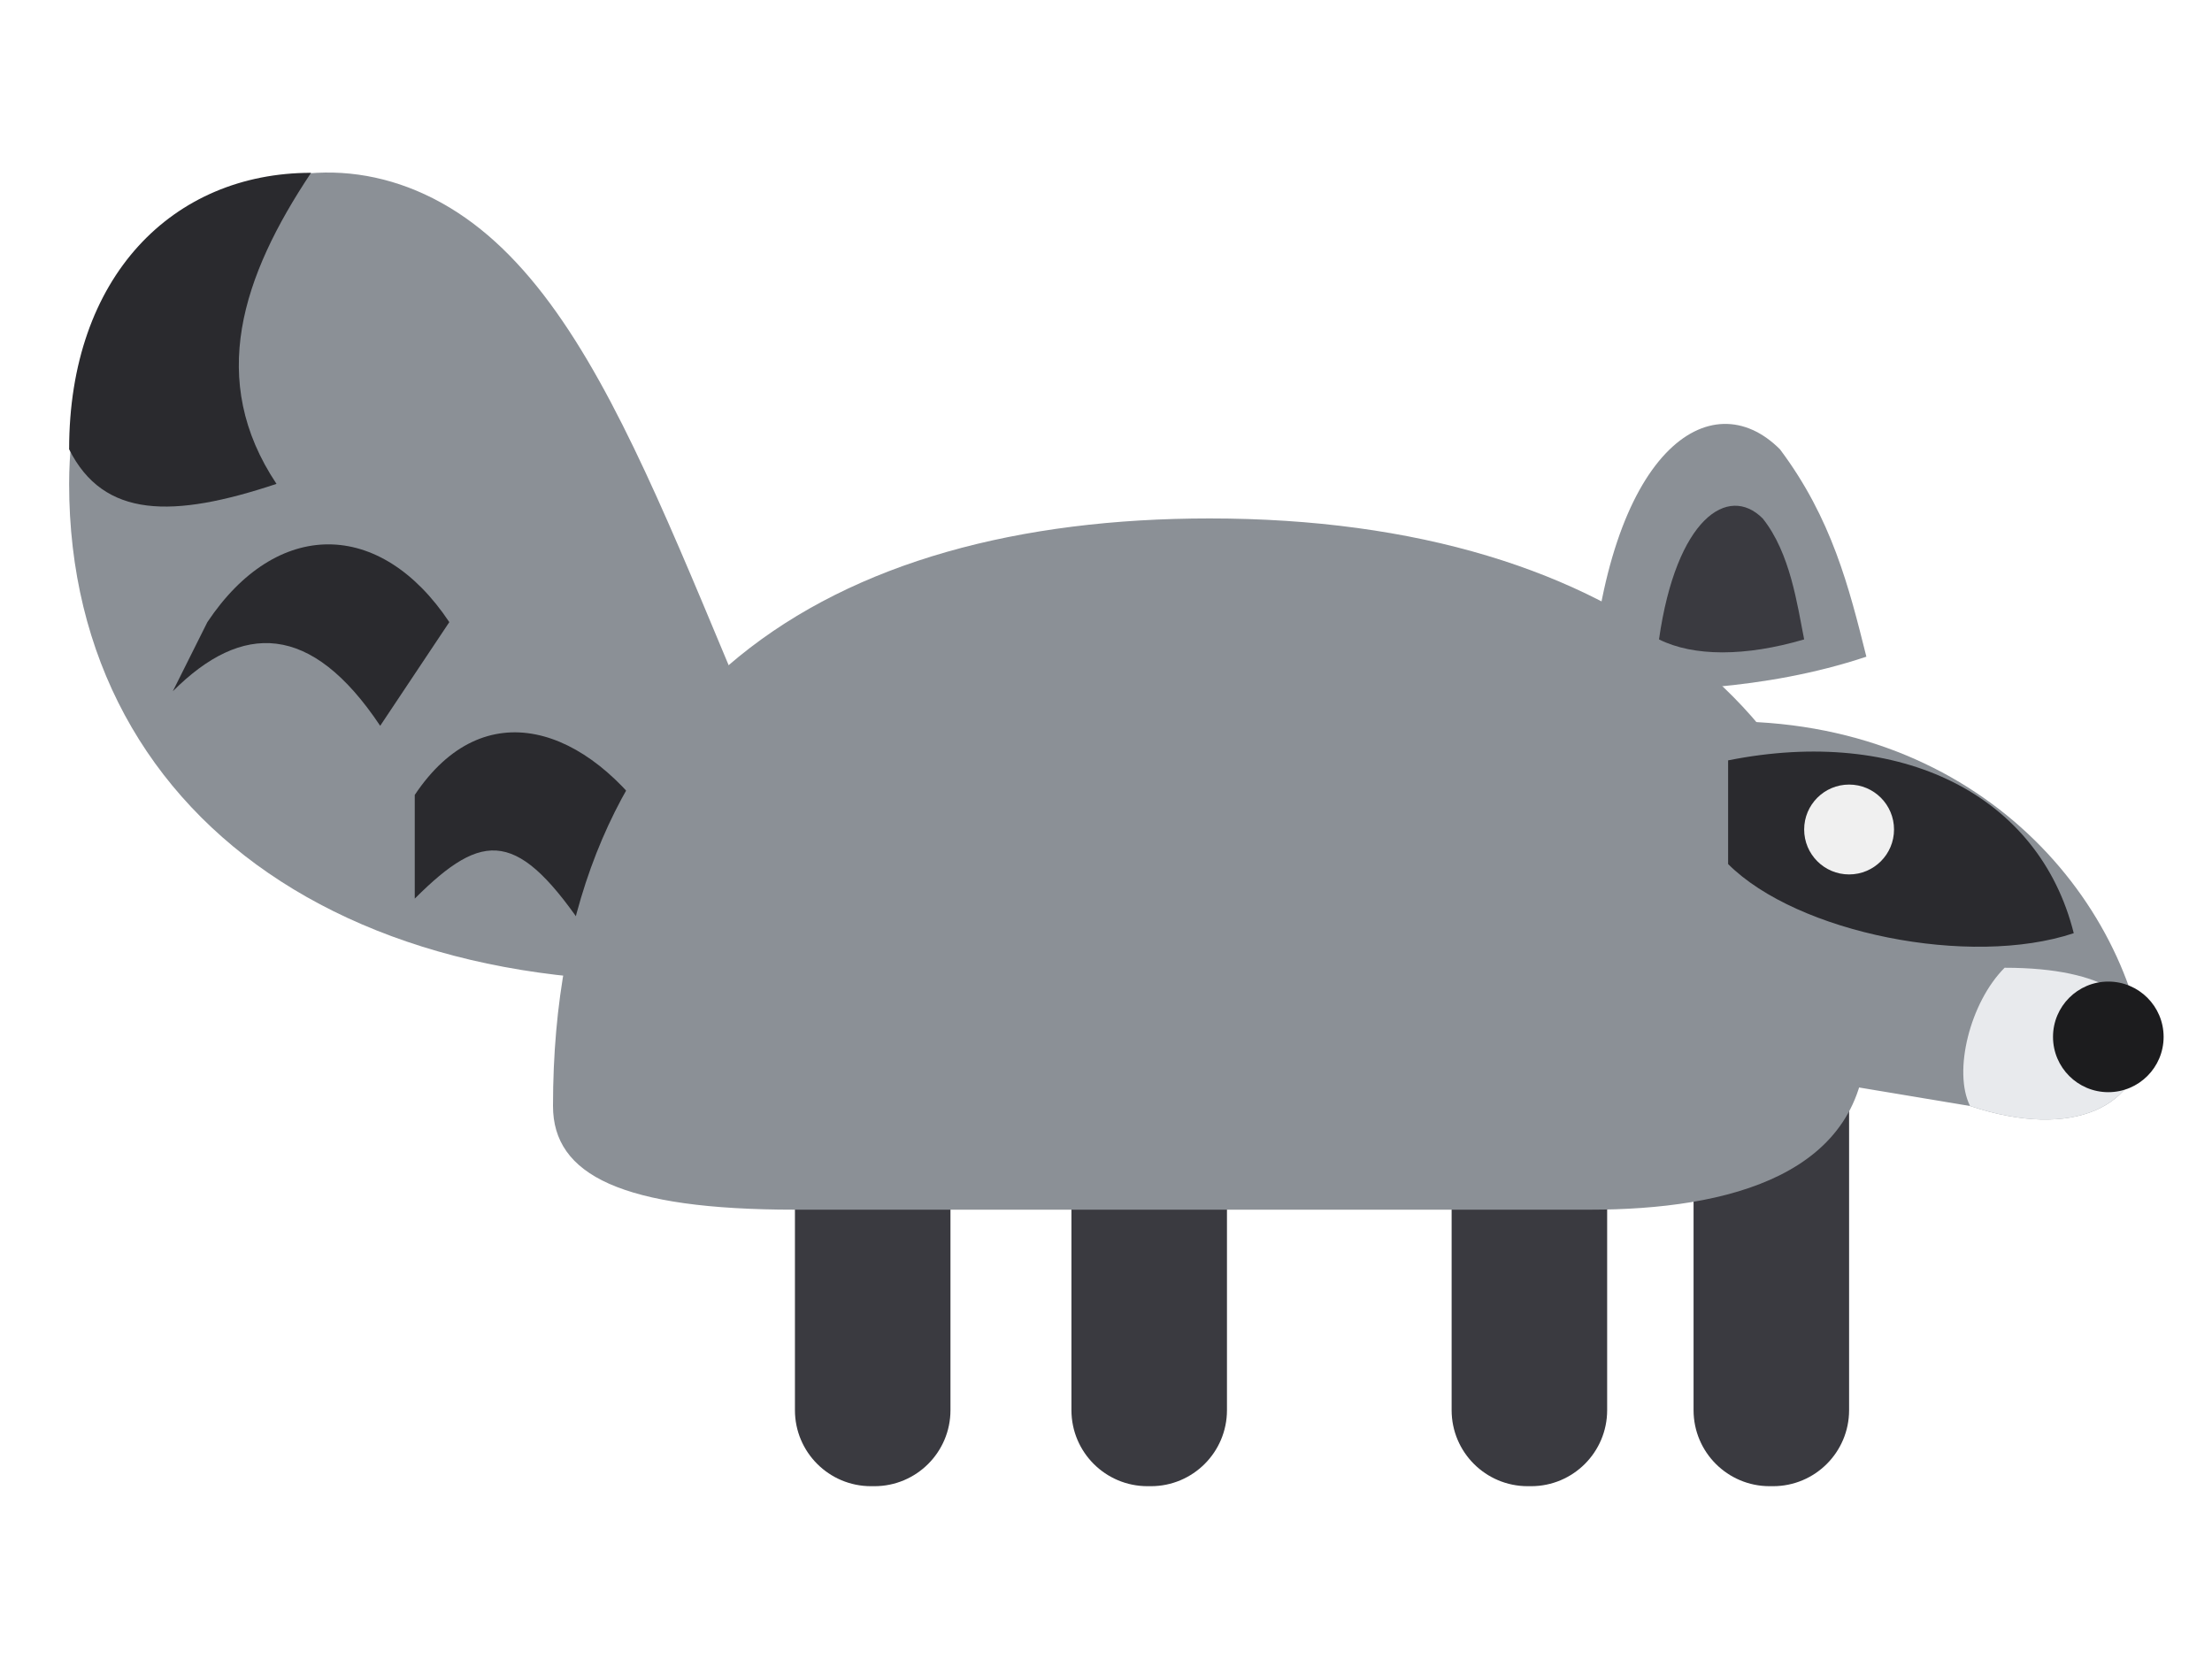
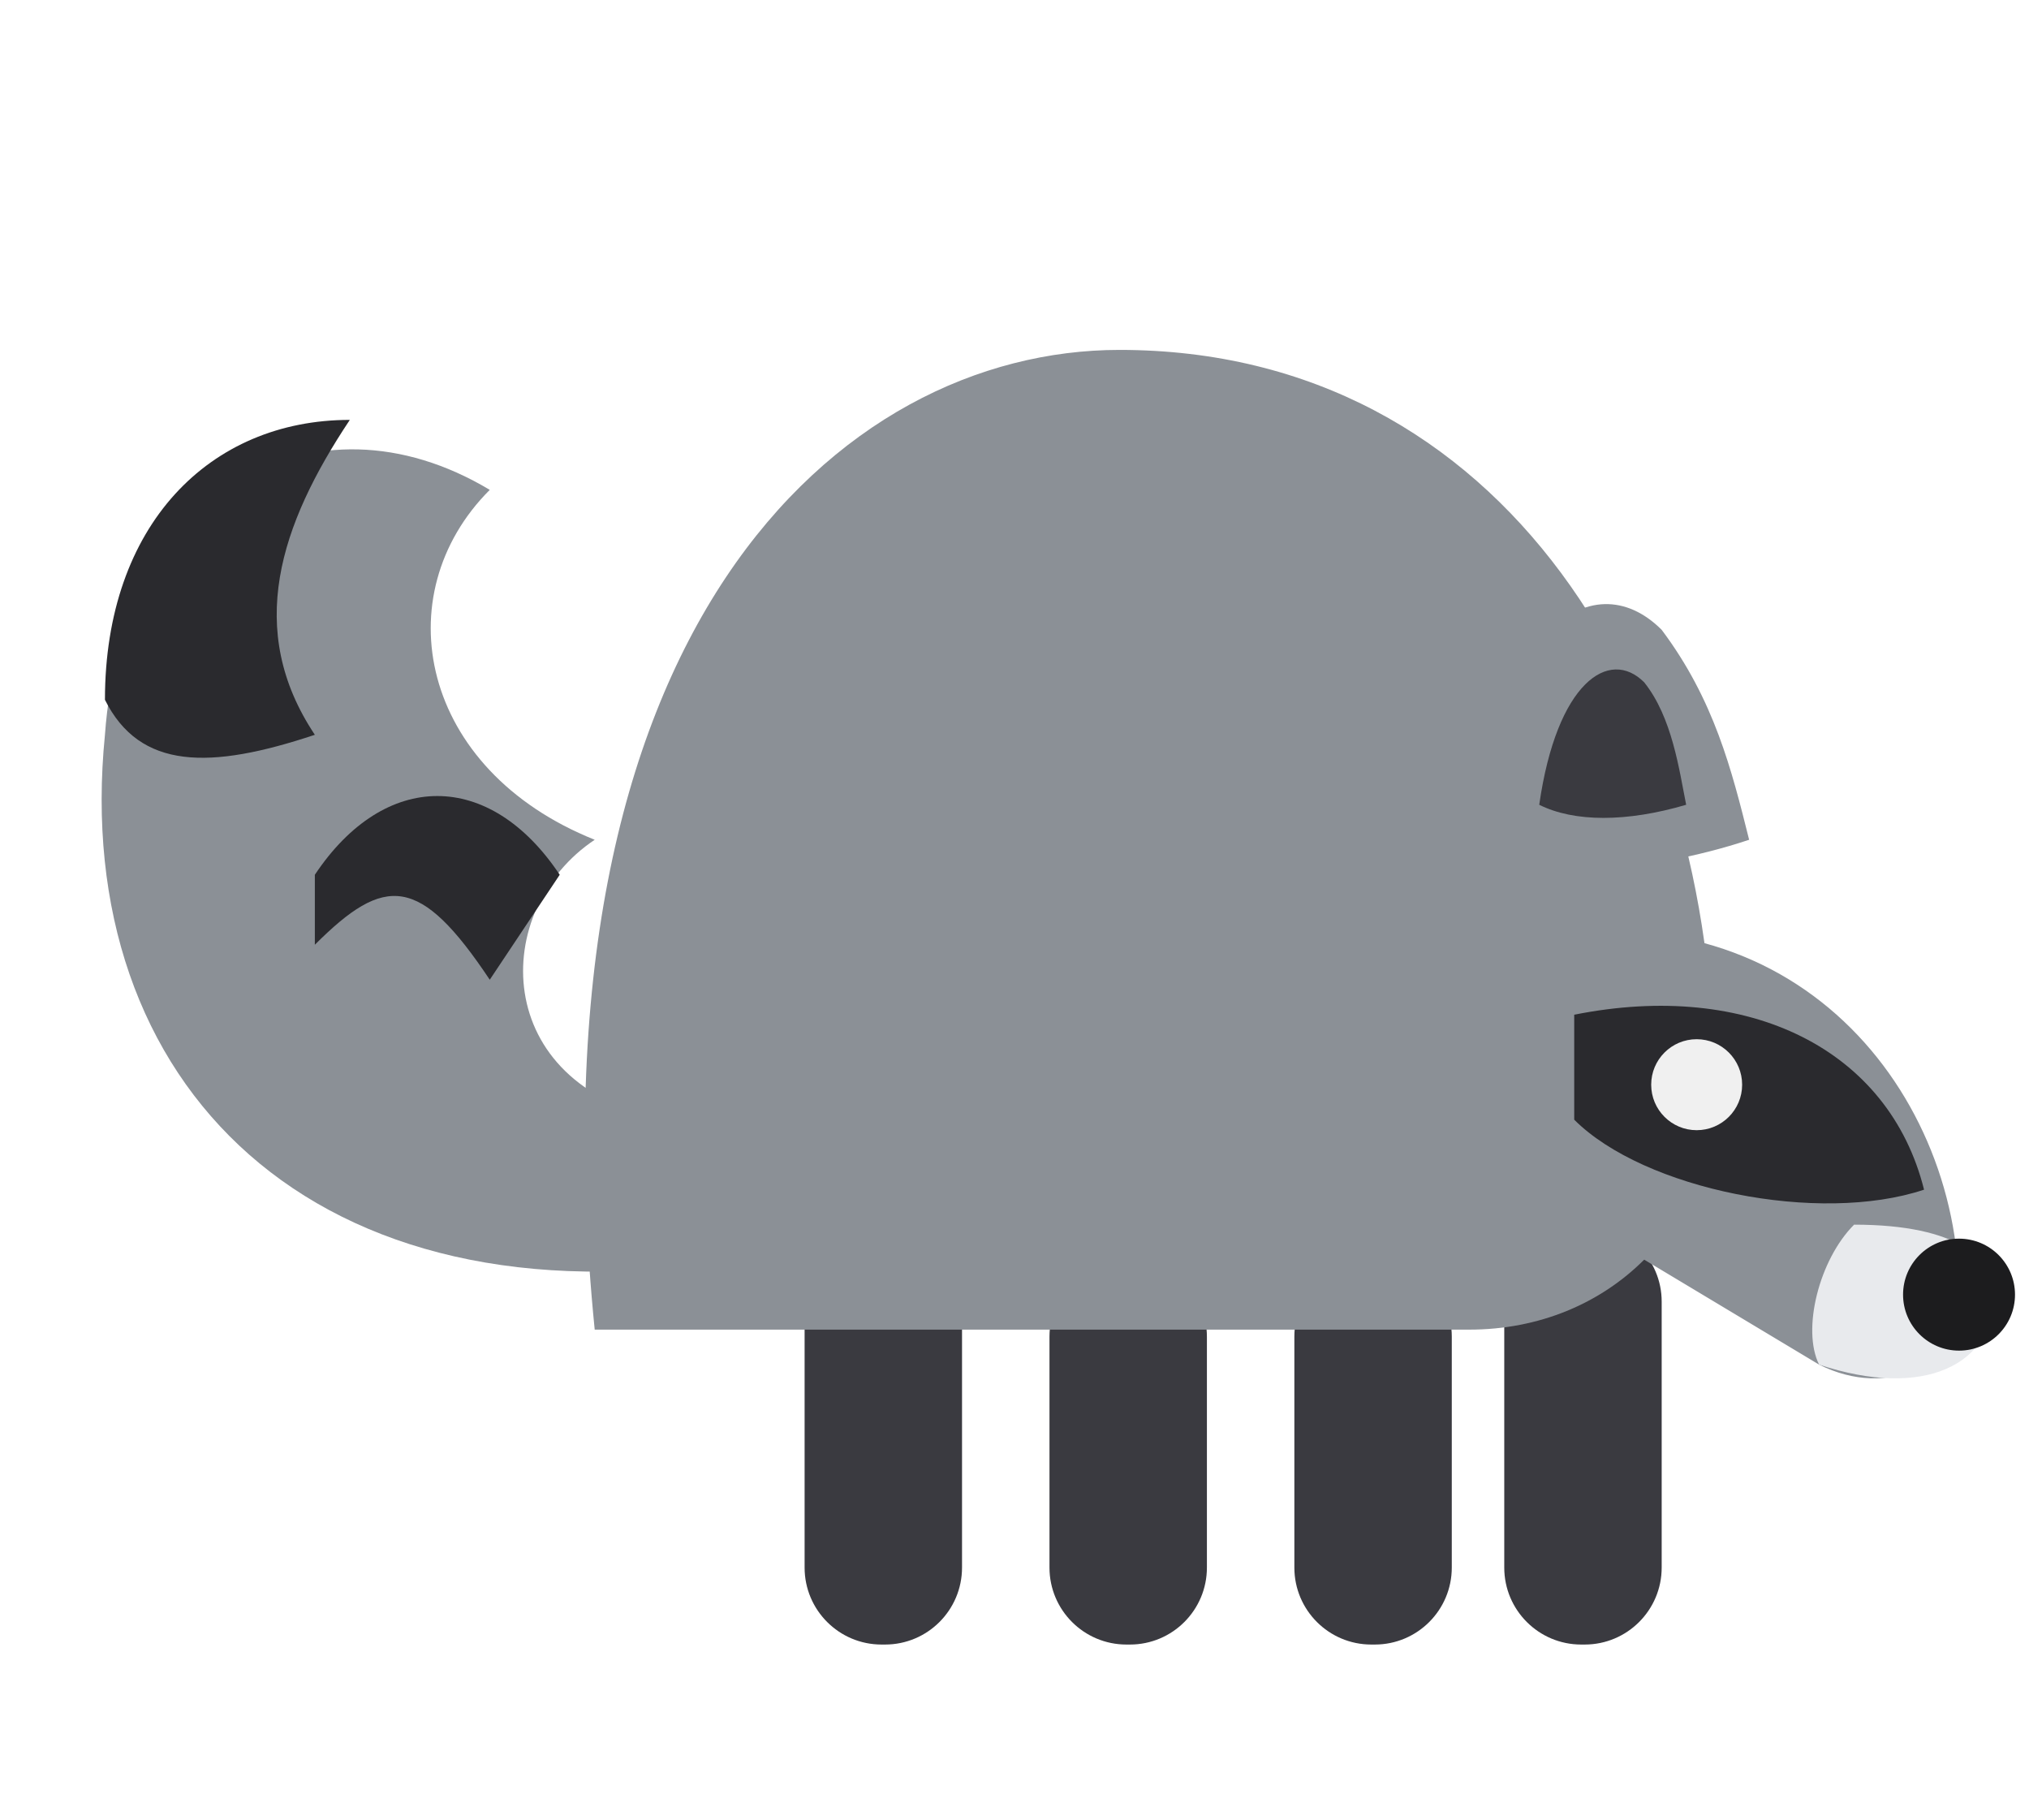
- <svg xmlns="http://www.w3.org/2000/svg" width="64" height="48" viewBox="0 0 64 48">
+ <svg xmlns="http://www.w3.org/2000/svg" width="58" height="52" viewBox="0 0 58 52">
  <g fill="#3a3a40">
-     <rect x="23" y="30" width="4.5" height="13" rx="2.2" />
-     <rect x="31" y="31" width="4.5" height="12" rx="2.2" />
-     <rect x="42" y="31" width="4.5" height="12" rx="2.2" />
-     <rect x="49" y="30" width="4.5" height="13" rx="2.2" />
+     <rect x="23" y="35" width="4.5" height="12" rx="2.2" />
+     <rect x="30" y="36" width="4.5" height="11" rx="2.2" />
+     <rect x="37" y="36" width="4.5" height="11" rx="2.2" />
+     <rect x="43" y="35" width="4.5" height="12" rx="2.2" />
  </g>
-   <path d="M24 28 C11 30 2 24 2 14 C2 7 8 3 13 6 C18 9 20 18 25 28 Z" fill="#8b9096" />
-   <path d="M2 13 C2 8 5 5 9 5 C7 8 6 11 8 14 C5 15 3 15 2 13 Z" fill="#2a2a2e" />
-   <path d="M6 18 C8 15 11 15 13 18 L11 21 C9 18 7 18 5 20 Z" fill="#2a2a2e" />
-   <path d="M12 23 C14 20 17 21 19 24 L17 27 C15 24 14 24 12 26 Z" fill="#2a2a2e" />
-   <path d="M16 32 C16 20 24 15 35 15 C47 15 54 21 54 30 C54 34 50 35 46 35 L23 35 C18 35 16 34 16 32 Z" fill="#8b9096" />
-   <path d="M48 21 C56 20 61 25 62 30 C62 32 60 33 57 32 L51 31 C48 29 47 25 48 21 Z" fill="#8b9096" />
-   <path d="M46 20 C46.5 13 49.5 11 51.5 13 C53 15 53.5 17 54 19 C51 20 48 20 46 20 Z" fill="#8b9096" />
-   <path d="M48 18.5 C48.5 15 50 14 51 15 C51.8 16 52 17.5 52.2 18.5 C50.5 19 49 19 48 18.5 Z" fill="#3a3a40" />
-   <path d="M50 22 C55 21 59 23 60 27 C57 28 52 27 50 25 Z" fill="#2a2a2e" />
-   <path d="M58 28 C61 28 62 29 62 30 C62 32 60 33 57 32 C56.5 31 57 29 58 28 Z" fill="#e8eaed" />
-   <circle cx="61" cy="30" r="1.6" fill="#1c1c1e" />
-   <circle cx="53.5" cy="24" r="1.3" fill="#f0f0f0" />
+   <path d="M21 36 C9 38 2 31 3 21 C3.5 14 9 11 14 14 C11 17 12 22 17 24 C14 26 14 31 19 32 C21 30 22 33 23 37 Z" fill="#8b9096" />
+   <path d="M3 20 C3 15 6 12 10 12 C8 15 7 18 9 21 C6 22 4 22 3 20 Z" fill="#2a2a2e" />
+   <path d="M9 25 C11 22 14 22 16 25 L14 28 C12 25 11 25 9 27 Z" fill="#2a2a2e" />
+   <path d="M17 38 C15 18 24 10 32 10 C43 10 49 20 49 31 C49 35 46 38 42 38 L21 38 C18 38 17 38 17 38 Z" fill="#8b9096" />
+   <path d="M43 27 C51 25 56 31 56 37 C56 39 54 40 52 39 L47 36 C44 33 42 30 43 27 Z" fill="#8b9096" />
+   <path d="M42 25 C42.5 18 45.5 16 47.5 18 C49 20 49.5 22 50 24 C47 25 44 25 42 25 Z" fill="#8b9096" />
+   <path d="M44 23 C44.5 19.5 46 18.5 47 19.5 C47.8 20.5 48 22 48.2 23 C46.5 23.5 45 23.5 44 23 Z" fill="#3a3a40" />
+   <path d="M45 29 C50 28 54 30 55 34 C52 35 47 34 45 32 Z" fill="#2a2a2e" />
+   <path d="M53 35 C56 35 57 36 57 37 C57 39 55 40 52 39 C51.5 38 52 36 53 35 Z" fill="#e8eaed" />
+   <circle cx="56" cy="37" r="1.6" fill="#1c1c1e" />
+   <circle cx="48.5" cy="31" r="1.3" fill="#f0f0f0" />
</svg>
